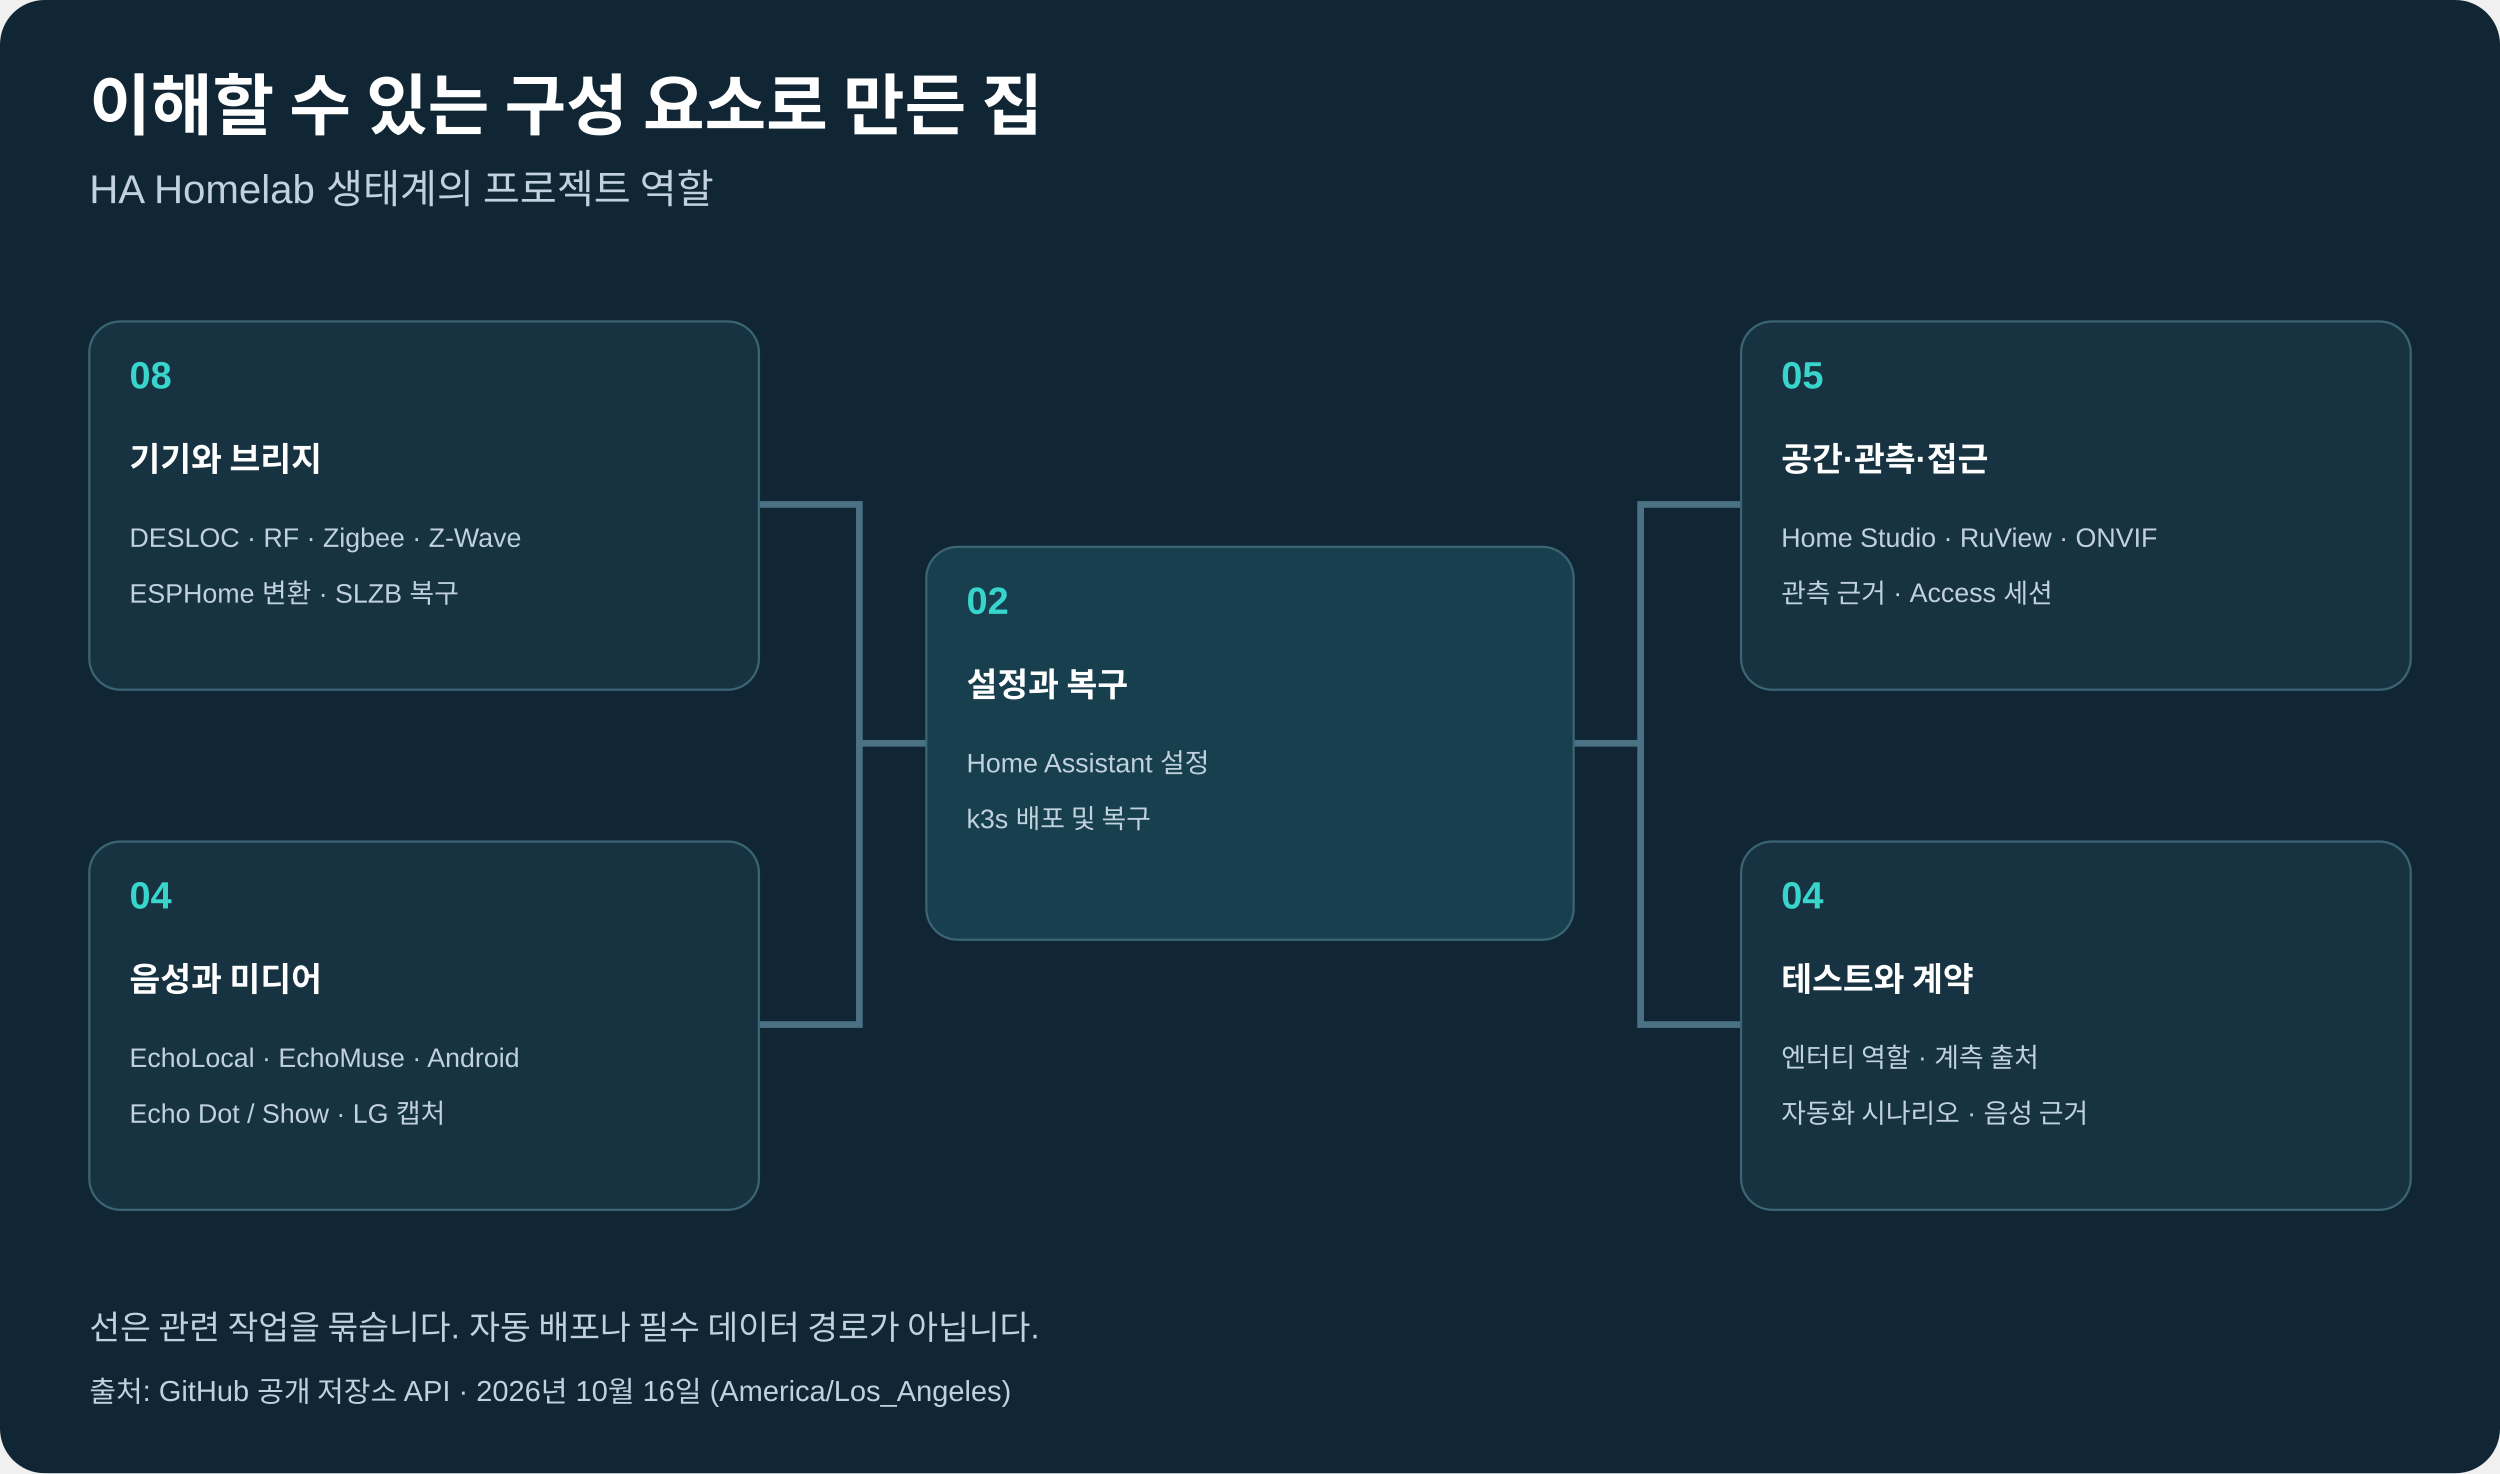
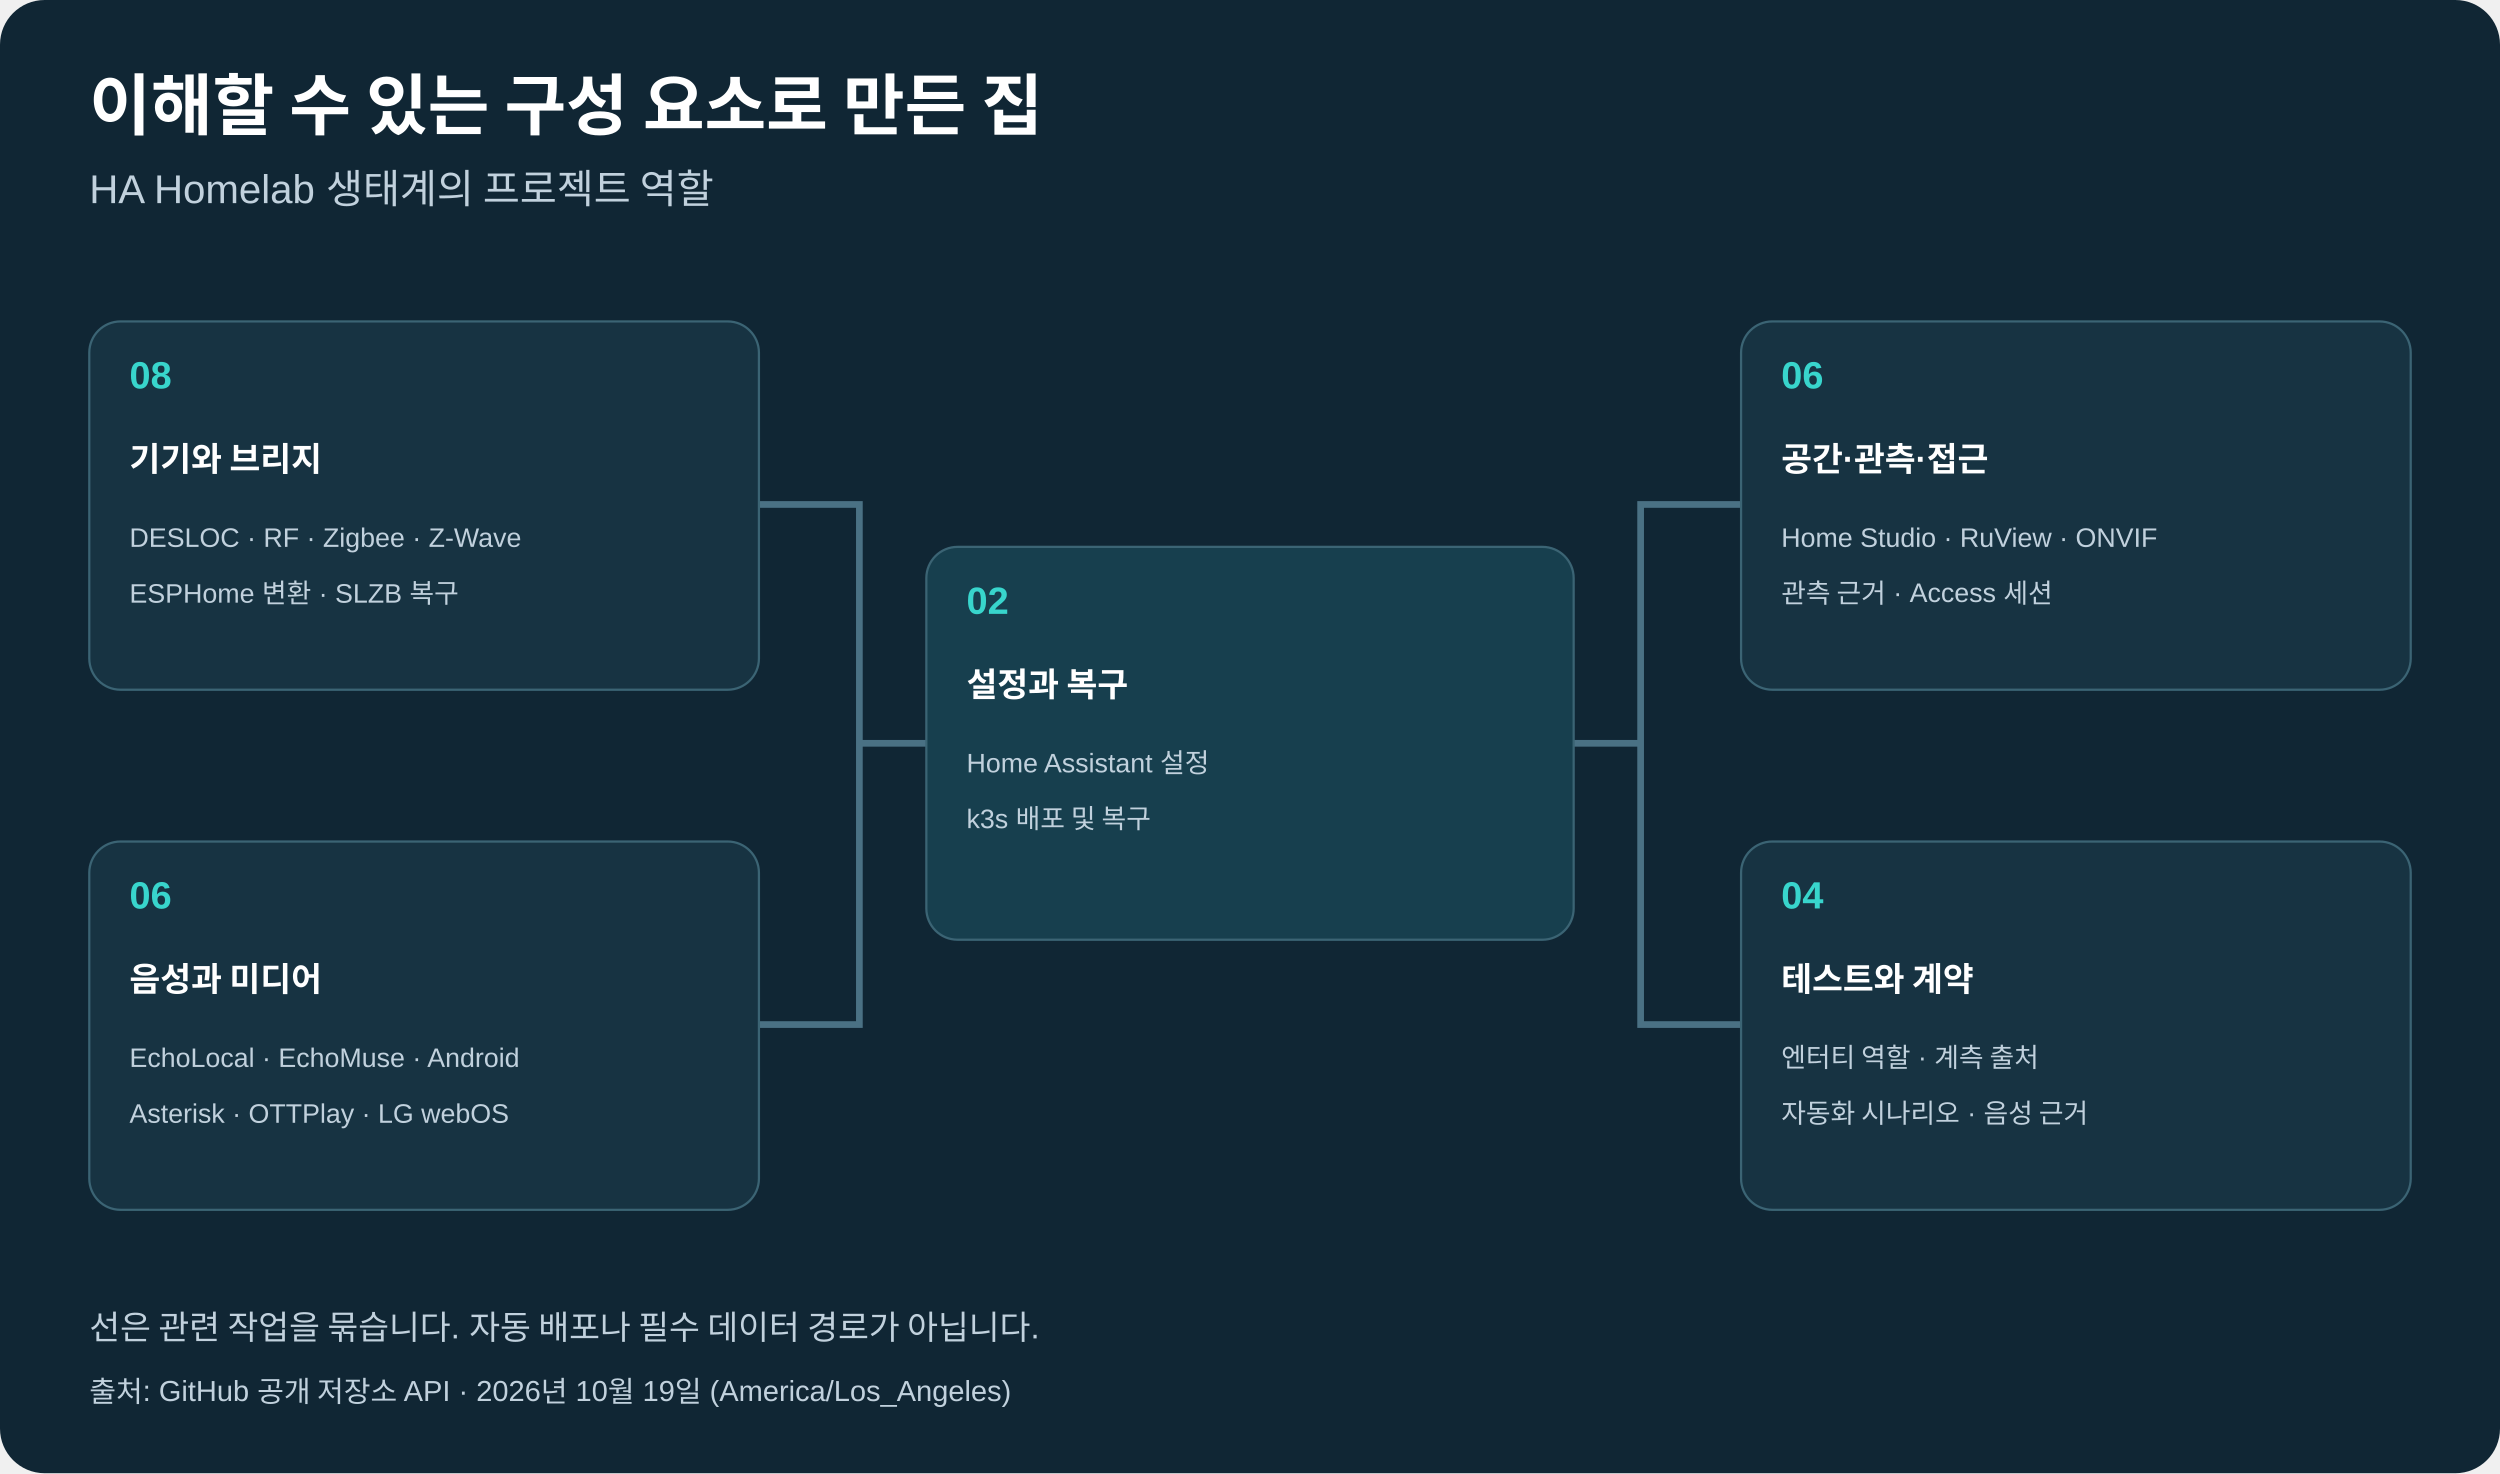
<svg xmlns="http://www.w3.org/2000/svg" width="1120" height="660" viewBox="0 0 1120 660" role="img" aria-labelledby="title desc" lang="ko">
  <rect width="1120" height="660" rx="20" fill="#102634" />
  <g font-family="Arial, Helvetica, sans-serif">
    <text x="40" y="58" font-size="30" fill="#ffffff" font-weight="700" text-anchor="start">이해할 수 있는 구성 요소로 만든 집</text>
    <text x="40" y="91" font-size="18" fill="#c1d1dd" font-weight="400" text-anchor="start">HA Homelab 생태계의 프로젝트 역할</text>
    <path d="M 340 226 H 385 V 333 H 415 M 340 459 H 385 V 333 M 705 333 H 735 V 226 H 780 M 735 333 V 459 H 780" fill="none" stroke="#4a7184" stroke-width="3" />
    <rect x="40" y="377" width="300" height="165" rx="14" fill="#173342" stroke="#3b6474" />
-     <text x="58" y="407" font-size="17" fill="#38d5cc" font-weight="700" text-anchor="start">04</text>
+     <text x="58" y="407" font-size="17" fill="#38d5cc" font-weight="700" text-anchor="start">06</text>
    <text x="58" y="444" font-size="15" fill="#ffffff" font-weight="700" text-anchor="start">음성과 미디어</text>
    <text x="58" y="478" font-size="12" fill="#c1d1dd" font-weight="400" text-anchor="start">EchoLocal · EchoMuse · Android</text>
-     <text x="58" y="503" font-size="12" fill="#c1d1dd" font-weight="400" text-anchor="start">Echo Dot / Show · LG 캡처</text>
+     <text x="58" y="503" font-size="12" fill="#c1d1dd" font-weight="400" text-anchor="start">Asterisk · OTTPlay · LG webOS</text>
    <rect x="40" y="144" width="300" height="165" rx="14" fill="#173342" stroke="#3b6474" />
    <text x="58" y="174" font-size="17" fill="#38d5cc" font-weight="700" text-anchor="start">08</text>
    <text x="58" y="211" font-size="15" fill="#ffffff" font-weight="700" text-anchor="start">기기와 브리지</text>
    <text x="58" y="245" font-size="12" fill="#c1d1dd" font-weight="400" text-anchor="start">DESLOC · RF · Zigbee · Z-Wave</text>
    <text x="58" y="270" font-size="12" fill="#c1d1dd" font-weight="400" text-anchor="start">ESPHome 변환 · SLZB 복구</text>
    <rect x="415" y="245" width="290" height="176" rx="14" fill="#173f4e" stroke="#3b6474" />
    <text x="433" y="275" font-size="17" fill="#38d5cc" font-weight="700" text-anchor="start">02</text>
    <text x="433" y="312" font-size="15" fill="#ffffff" font-weight="700" text-anchor="start">설정과 복구</text>
    <text x="433" y="346" font-size="12" fill="#c1d1dd" font-weight="400" text-anchor="start">Home Assistant 설정</text>
    <text x="433" y="371" font-size="12" fill="#c1d1dd" font-weight="400" text-anchor="start">k3s 배포 및 복구</text>
    <rect x="780" y="144" width="300" height="165" rx="14" fill="#173342" stroke="#3b6474" />
-     <text x="798" y="174" font-size="17" fill="#38d5cc" font-weight="700" text-anchor="start">05</text>
+     <text x="798" y="174" font-size="17" fill="#38d5cc" font-weight="700" text-anchor="start">06</text>
    <text x="798" y="211" font-size="15" fill="#ffffff" font-weight="700" text-anchor="start">공간·관측·접근</text>
    <text x="798" y="245" font-size="12" fill="#c1d1dd" font-weight="400" text-anchor="start">Home Studio · RuView · ONVIF</text>
    <text x="798" y="270" font-size="12" fill="#c1d1dd" font-weight="400" text-anchor="start">관측 근거 · Access 세션</text>
    <rect x="780" y="377" width="300" height="165" rx="14" fill="#173342" stroke="#3b6474" />
    <text x="798" y="407" font-size="17" fill="#38d5cc" font-weight="700" text-anchor="start">04</text>
    <text x="798" y="444" font-size="15" fill="#ffffff" font-weight="700" text-anchor="start">테스트와 계약</text>
    <text x="798" y="478" font-size="12" fill="#c1d1dd" font-weight="400" text-anchor="start">엔터티 역할 · 계측 출처</text>
    <text x="798" y="503" font-size="12" fill="#c1d1dd" font-weight="400" text-anchor="start">자동화 시나리오 · 음성 근거</text>
    <text x="40" y="600" font-size="15" fill="#c1d1dd" font-weight="400" text-anchor="start">선은 관련 작업을 묶습니다. 자동 배포나 필수 데이터 경로가 아닙니다.</text>
-     <text x="40" y="628" font-size="13" fill="#c1d1dd" font-weight="400" text-anchor="start">출처: GitHub 공개 저장소 API · 2026년 10월 16일 (America/Los_Angeles)</text>
+     <text x="40" y="628" font-size="13" fill="#c1d1dd" font-weight="400" text-anchor="start">출처: GitHub 공개 저장소 API · 2026년 10월 19일 (America/Los_Angeles)</text>
  </g>
</svg>
